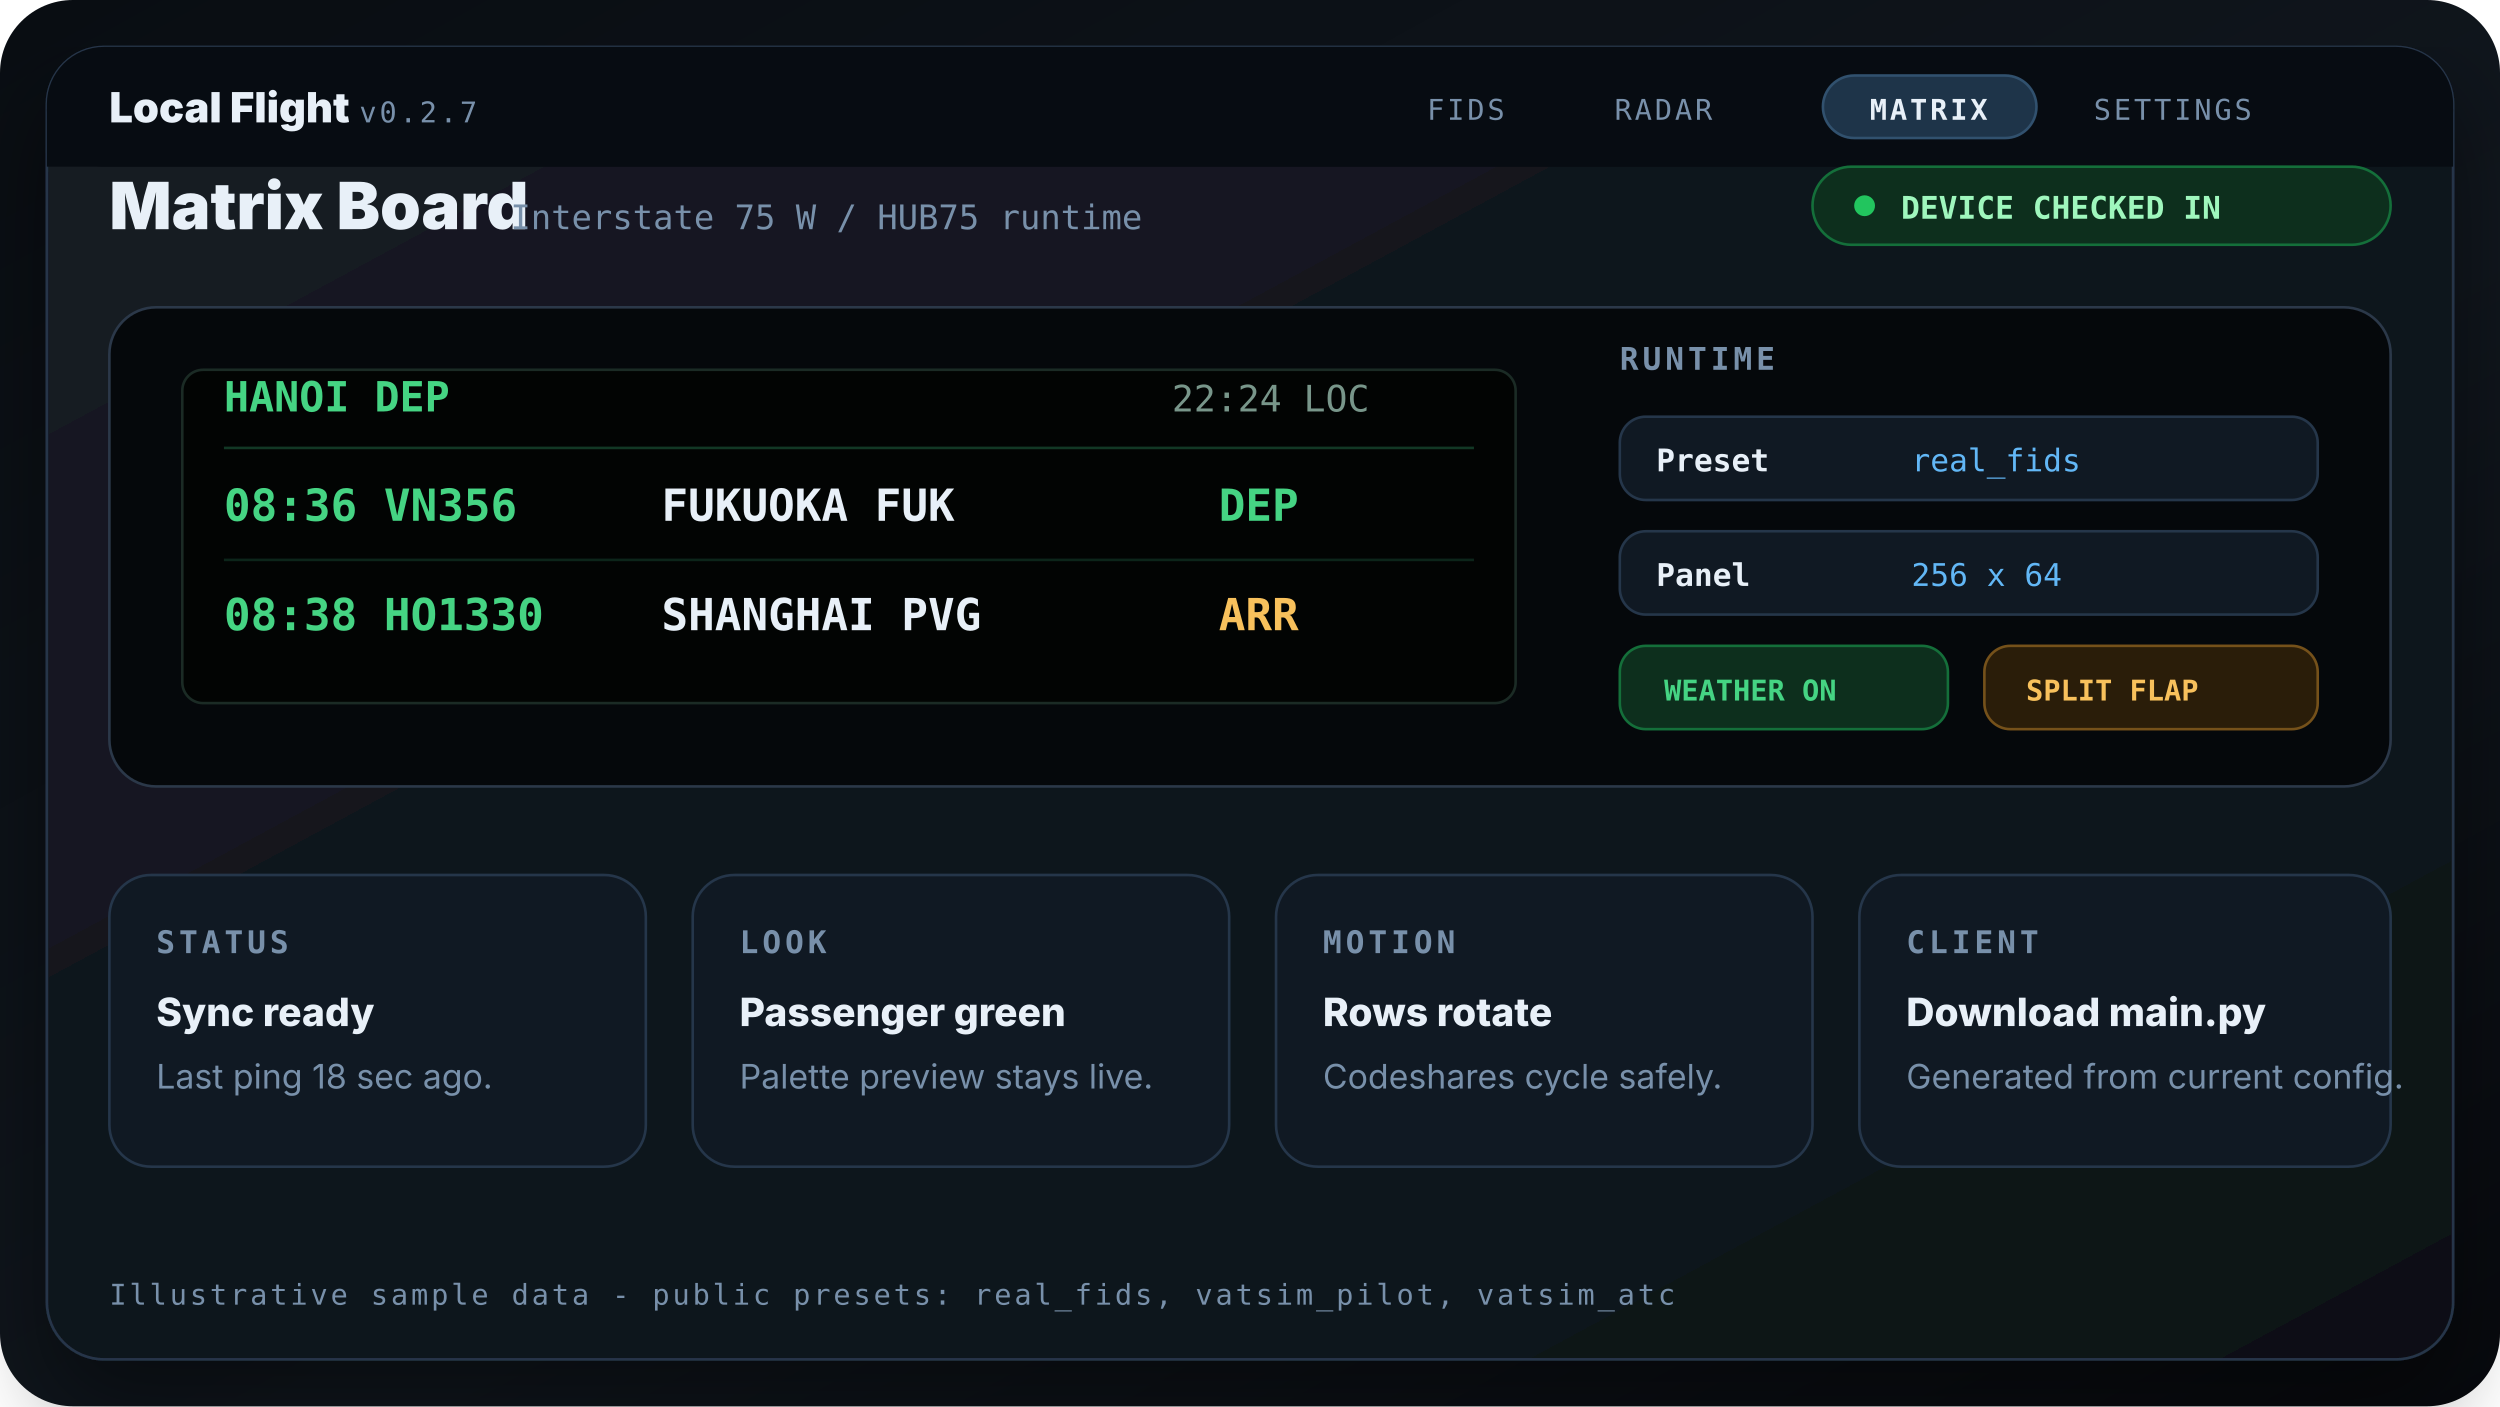
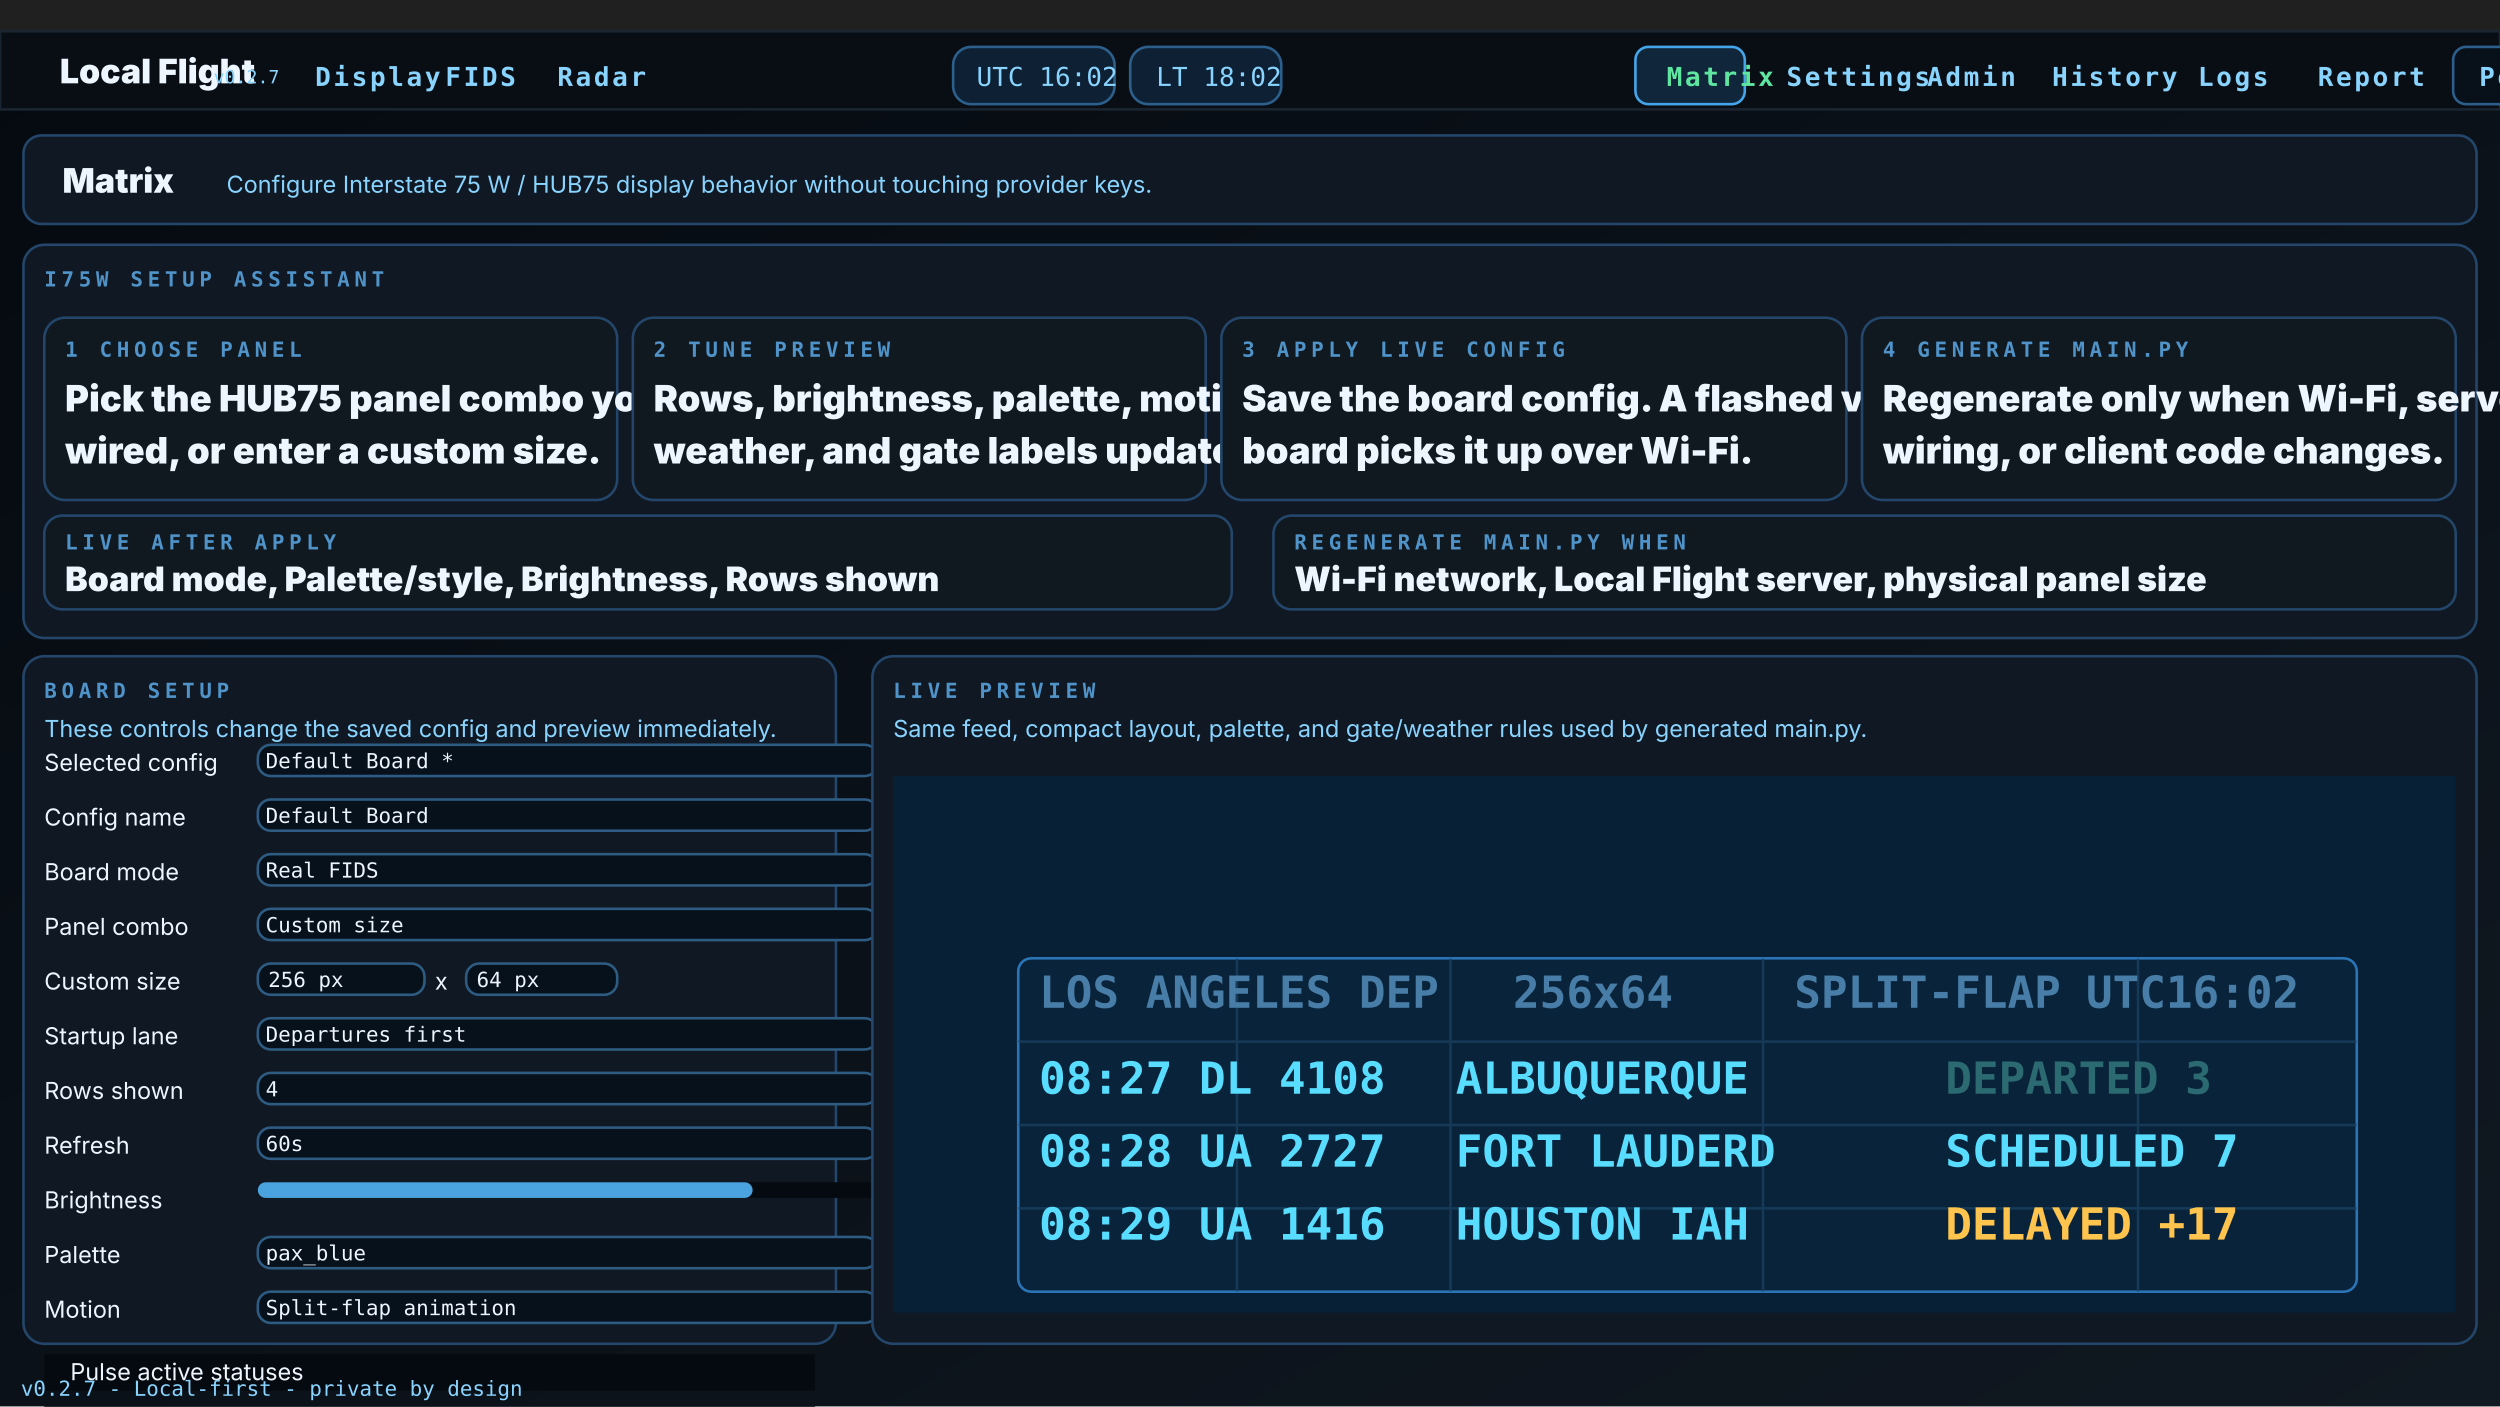
<svg xmlns="http://www.w3.org/2000/svg" width="960" height="540" viewBox="0 0 960 540" role="img" aria-labelledby="title desc">
  <defs>
    <linearGradient id="bg" x1="0" y1="0" x2="1" y2="1">
-       <stop offset="0" stop-color="#090d12" />
-       <stop offset="0.58" stop-color="#10161d" />
-       <stop offset="1" stop-color="#07090d" />
+       <stop offset="0" stop-color="#050a10" />
+       <stop offset="1" stop-color="#101821" />
    </linearGradient>
-     <linearGradient id="panel" x1="0" y1="0" x2="1" y2="1">
-       <stop offset="0" stop-color="#141b24" />
-       <stop offset="1" stop-color="#0d1117" />
-     </linearGradient>
-     <filter id="shadow" x="-20%" y="-20%" width="140%" height="140%">
-       <feDropShadow dx="0" dy="18" stdDeviation="18" flood-color="#000000" flood-opacity="0.45" />
-     </filter>
    <style>
+       .sans { font-family: Inter, Segoe UI, Helvetica, Arial, sans-serif; }
      .mono { font-family: ui-monospace, SFMono-Regular, Menlo, Consolas, monospace; }
-       .sans { font-family: Inter, Segoe UI, Helvetica, Arial, sans-serif; }
-       .text { fill: #e8f0f8; }
-       .muted { fill: #7890aa; }
-       .green { fill: #45d483; }
-       .amber { fill: #f8c15c; }
-       .blue { fill: #62b7f6; }
-       .tiny { font-size: 11px; letter-spacing: 1.1px; }
-       .label { fill: #7890aa; font-size: 12px; font-weight: 900; letter-spacing: 1.5px; }
+       .text { fill: #edf5ff; }
+       .soft { fill: #89d4ff; }
+       .muted { fill: #6f88a2; }
+       .dim { fill: #445a72; }
+       .cyan { fill: #58dcff; }
+       .amber { fill: #ffc44d; }
+       .tiny { font-size: 8px; letter-spacing: 1.1px; }
+       .label { font-size: 10px; font-weight: 800; letter-spacing: 1px; }
+       .kicker { fill: #4f93c8; font-size: 8px; letter-spacing: 1.8px; font-weight: 900; }
    </style>
  </defs>
-   <rect width="960" height="540" rx="28" fill="url(#bg)" />
-   <rect x="18" y="18" width="924" height="504" rx="22" fill="url(#panel)" stroke="#27364a" filter="url(#shadow)" />
-   <rect x="18" y="18" width="924" height="46" rx="22" fill="#070c12" />
-   <rect x="18" y="42" width="924" height="22" fill="#070c12" />
-   <text x="42" y="47" class="sans text" font-size="16" font-weight="900">Local Flight</text>
-   <text x="138" y="47" class="mono muted tiny">v0.2.7</text>
-   <text x="548" y="46" class="mono muted tiny">FIDS</text>
-   <text x="620" y="46" class="mono muted tiny">RADAR</text>
-   <rect x="700" y="29" width="82" height="24" rx="12" fill="#1e3449" stroke="#31516e" />
-   <text x="718" y="46" class="mono text tiny" font-weight="900">MATRIX</text>
-   <text x="804" y="46" class="mono muted tiny">SETTINGS</text>
-   <g transform="translate(42 88)">
-     <text x="0" y="0" class="sans text" font-size="25" font-weight="900">Matrix Board</text>
-     <text x="154" y="0" class="mono muted" font-size="13">Interstate 75 W / HUB75 runtime</text>
-     <rect x="654" y="-24" width="222" height="30" rx="15" fill="#0d2f1d" stroke="#146f3a" />
-     <circle cx="674" cy="-9" r="4" fill="#22c55e" />
-     <text x="688" y="-4" class="mono" fill="#9ff7bd" font-size="12" font-weight="900">DEVICE CHECKED IN</text>
-     <rect x="0" y="30" width="876" height="184" rx="18" fill="#05080b" stroke="#2b3849" />
-     <rect x="28" y="54" width="512" height="128" rx="8" fill="#020403" stroke="#1b2b25" />
-     <g transform="translate(44 70)">
-       <text x="0" y="0" class="mono green" font-size="16" font-weight="900">HANOI DEP</text>
-       <text x="364" y="0" class="mono" fill="#78968a" font-size="14">22:24 LOC</text>
-       <line x1="0" y1="14" x2="480" y2="14" stroke="#123825" />
-       <text x="0" y="42" class="mono green" font-size="17" font-weight="900">08:36  VN356</text>
-       <text x="168" y="42" class="mono text" font-size="17" font-weight="900">FUKUOKA FUK</text>
-       <text x="382" y="42" class="mono green" font-size="17" font-weight="900">DEP</text>
-       <line x1="0" y1="57" x2="480" y2="57" stroke="#0c251a" />
-       <text x="0" y="84" class="mono green" font-size="17" font-weight="900">08:38  HO1330</text>
-       <text x="168" y="84" class="mono text" font-size="17" font-weight="900">SHANGHAI PVG</text>
-       <text x="382" y="84" class="mono amber" font-size="17" font-weight="900">ARR</text>
+   <rect width="960" height="540" fill="#202020" />
+   <rect y="12" width="960" height="528" fill="url(#bg)" />
+   <rect y="12" width="960" height="30" fill="#090e14" stroke="#1a2531" />
+   <text x="23" y="32" class="sans text" font-size="13" font-weight="900">Local Flight</text>
+   <text x="82" y="32" class="mono soft" font-size="7">v0.2.7</text>
+   <g transform="translate(108 18)" class="mono label">
+     <text x="13" y="15" class="soft">Display</text>
+     <text x="63" y="15" class="soft">FIDS</text>
+     <text x="106" y="15" class="soft">Radar</text>
+   </g>
+   <g transform="translate(366 18)">
+     <rect x="0" y="0" width="62" height="22" rx="7" fill="#0d2034" stroke="#2d5f8c" />
+     <text x="9" y="15" class="mono soft" font-size="10">UTC 16:02</text>
+     <rect x="68" y="0" width="58" height="22" rx="7" fill="#0d2034" stroke="#2d5f8c" />
+     <text x="78" y="15" class="mono soft" font-size="10">LT 18:02</text>
+   </g>
+   <g transform="translate(628 18)" class="mono label">
+     <rect x="0" y="0" width="42" height="22" rx="5" fill="#10263b" stroke="#45a5ea" />
+     <text x="12" y="15" fill="#5ee5a0">Matrix</text>
+     <text x="58" y="15" class="soft">Settings</text>
+     <text x="112" y="15" class="soft">Admin</text>
+     <text x="160" y="15" class="soft">History</text>
+     <text x="216" y="15" class="soft">Logs</text>
+     <text x="262" y="15" class="soft">Report</text>
+     <rect x="314" y="0" width="36" height="22" rx="5" fill="#08111a" stroke="#2d5f8c" />
+     <text x="324" y="15" class="soft">Power</text>
+   </g>
+   <g transform="translate(9 52)">
+     <rect width="942" height="34" rx="7" fill="#0f1823" stroke="#23466a" />
+     <text x="15" y="22" class="sans text" font-size="13" font-weight="900">Matrix</text>
+     <text x="78" y="22" class="sans soft" font-size="9">Configure Interstate 75 W / HUB75 display behavior without touching provider keys.</text>
+   </g>
+   <g transform="translate(9 94)">
+     <rect width="942" height="151" rx="8" fill="#0f1823" stroke="#23466a" />
+     <text x="8" y="16" class="mono kicker">I75W SETUP ASSISTANT</text>
+     <g transform="translate(8 28)">
+       <rect x="0" y="0" width="220" height="70" rx="8" fill="#101820" stroke="#23466a" />
+       <text x="8" y="15" class="mono kicker">1 CHOOSE PANEL</text>
+       <text x="8" y="36" class="sans text" font-size="14" font-weight="900">Pick the HUB75 panel combo you</text>
+       <text x="8" y="56" class="sans text" font-size="14" font-weight="900">wired, or enter a custom size.</text>
+       <rect x="226" y="0" width="220" height="70" rx="8" fill="#101820" stroke="#23466a" />
+       <text x="234" y="15" class="mono kicker">2 TUNE PREVIEW</text>
+       <text x="234" y="36" class="sans text" font-size="14" font-weight="900">Rows, brightness, palette, motion,</text>
+       <text x="234" y="56" class="sans text" font-size="14" font-weight="900">weather, and gate labels update.</text>
+       <rect x="452" y="0" width="240" height="70" rx="8" fill="#101820" stroke="#23466a" />
+       <text x="460" y="15" class="mono kicker">3 APPLY LIVE CONFIG</text>
+       <text x="460" y="36" class="sans text" font-size="14" font-weight="900">Save the board config. A flashed v2</text>
+       <text x="460" y="56" class="sans text" font-size="14" font-weight="900">board picks it up over Wi-Fi.</text>
+       <rect x="698" y="0" width="228" height="70" rx="8" fill="#101820" stroke="#23466a" />
+       <text x="706" y="15" class="mono kicker">4 GENERATE MAIN.PY</text>
+       <text x="706" y="36" class="sans text" font-size="14" font-weight="900">Regenerate only when Wi-Fi, server,</text>
+       <text x="706" y="56" class="sans text" font-size="14" font-weight="900">wiring, or client code changes.</text>
    </g>
-     <g transform="translate(580 54)">
-       <text x="0" y="0" class="mono label">RUNTIME</text>
-       <rect x="0" y="18" width="268" height="32" rx="10" fill="#101923" stroke="#25364a" />
-       <text x="14" y="39" class="mono text" font-size="12" font-weight="900">Preset</text>
-       <text x="112" y="39" class="mono blue" font-size="12">real_fids</text>
-       <rect x="0" y="62" width="268" height="32" rx="10" fill="#101923" stroke="#25364a" />
-       <text x="14" y="83" class="mono text" font-size="12" font-weight="900">Panel</text>
-       <text x="112" y="83" class="mono blue" font-size="12">256 x 64</text>
-       <rect x="0" y="106" width="126" height="32" rx="10" fill="#0d2f1d" stroke="#146f3a" />
-       <text x="17" y="127" class="mono green" font-size="11" font-weight="900">WEATHER ON</text>
-       <rect x="140" y="106" width="128" height="32" rx="10" fill="#2a1d09" stroke="#75511a" />
-       <text x="156" y="127" class="mono amber" font-size="11" font-weight="900">SPLIT FLAP</text>
-     </g>
-     <g transform="translate(0 248)">
-       <rect x="0" y="0" width="206" height="112" rx="16" fill="#101923" stroke="#25364a" />
-       <text x="18" y="30" class="mono label">STATUS</text>
-       <text x="18" y="58" class="sans text" font-size="15" font-weight="800">Sync ready</text>
-       <text x="18" y="82" class="sans muted" font-size="13">Last ping 18 sec ago.</text>
-       <rect x="224" y="0" width="206" height="112" rx="16" fill="#101923" stroke="#25364a" />
-       <text x="242" y="30" class="mono label">LOOK</text>
-       <text x="242" y="58" class="sans text" font-size="15" font-weight="800">Passenger green</text>
-       <text x="242" y="82" class="sans muted" font-size="13">Palette preview stays live.</text>
-       <rect x="448" y="0" width="206" height="112" rx="16" fill="#101923" stroke="#25364a" />
-       <text x="466" y="30" class="mono label">MOTION</text>
-       <text x="466" y="58" class="sans text" font-size="15" font-weight="800">Rows rotate</text>
-       <text x="466" y="82" class="sans muted" font-size="13">Codeshares cycle safely.</text>
-       <rect x="672" y="0" width="204" height="112" rx="16" fill="#101923" stroke="#25364a" />
-       <text x="690" y="30" class="mono label">CLIENT</text>
-       <text x="690" y="58" class="sans text" font-size="15" font-weight="800">Download main.py</text>
-       <text x="690" y="82" class="sans muted" font-size="13">Generated from current config.</text>
+     <g transform="translate(8 104)">
+       <rect x="0" y="0" width="456" height="36" rx="7" fill="#101820" stroke="#23466a" />
+       <text x="8" y="13" class="mono kicker">LIVE AFTER APPLY</text>
+       <text x="8" y="29" class="sans text" font-size="13" font-weight="900">Board mode, Palette/style, Brightness, Rows shown</text>
+       <rect x="472" y="0" width="454" height="36" rx="7" fill="#101820" stroke="#23466a" />
+       <text x="480" y="13" class="mono kicker">REGENERATE MAIN.PY WHEN</text>
+       <text x="480" y="29" class="sans text" font-size="13" font-weight="900">Wi-Fi network, Local Flight server, physical panel size</text>
    </g>
  </g>
-   <text x="42" y="501" class="mono muted tiny">Illustrative sample data - public presets: real_fids, vatsim_pilot, vatsim_atc</text>
+   <g transform="translate(9 252)">
+     <rect x="0" y="0" width="312" height="264" rx="8" fill="#0f1823" stroke="#23466a" />
+     <text x="8" y="16" class="mono kicker">BOARD SETUP</text>
+     <text x="8" y="31" class="sans soft" font-size="9">These controls change the saved config and preview immediately.</text>
+     <g transform="translate(8 44)" class="sans" font-size="9">
+       <text x="0" y="0" class="text">Selected config</text>
+       <rect x="82" y="-10" width="238" height="12" rx="5" fill="#07111b" stroke="#2e5b82" />
+       <text x="85" y="-1" class="mono text" font-size="8">Default Board *</text>
+       <text x="0" y="21" class="text">Config name</text>
+       <rect x="82" y="11" width="238" height="12" rx="5" fill="#07111b" stroke="#2e5b82" />
+       <text x="85" y="20" class="mono text" font-size="8">Default Board</text>
+       <text x="0" y="42" class="text">Board mode</text>
+       <rect x="82" y="32" width="238" height="12" rx="5" fill="#07111b" stroke="#2e5b82" />
+       <text x="85" y="41" class="mono text" font-size="8">Real FIDS</text>
+       <text x="0" y="63" class="text">Panel combo</text>
+       <rect x="82" y="53" width="238" height="12" rx="5" fill="#07111b" stroke="#2e5b82" />
+       <text x="85" y="62" class="mono text" font-size="8">Custom size</text>
+       <text x="0" y="84" class="text">Custom size</text>
+       <rect x="82" y="74" width="64" height="12" rx="5" fill="#07111b" stroke="#2e5b82" />
+       <text x="86" y="83" class="mono text" font-size="8">256 px</text>
+       <text x="150" y="84" class="text">x</text>
+       <rect x="162" y="74" width="58" height="12" rx="5" fill="#07111b" stroke="#2e5b82" />
+       <text x="166" y="83" class="mono text" font-size="8">64 px</text>
+       <text x="0" y="105" class="text">Startup lane</text>
+       <rect x="82" y="95" width="238" height="12" rx="5" fill="#07111b" stroke="#2e5b82" />
+       <text x="85" y="104" class="mono text" font-size="8">Departures first</text>
+       <text x="0" y="126" class="text">Rows shown</text>
+       <rect x="82" y="116" width="238" height="12" rx="5" fill="#07111b" stroke="#2e5b82" />
+       <text x="85" y="125" class="mono text" font-size="8">4</text>
+       <text x="0" y="147" class="text">Refresh</text>
+       <rect x="82" y="137" width="238" height="12" rx="5" fill="#07111b" stroke="#2e5b82" />
+       <text x="85" y="146" class="mono text" font-size="8">60s</text>
+       <text x="0" y="168" class="text">Brightness</text>
+       <rect x="82" y="158" width="238" height="6" rx="3" fill="#050a10" />
+       <rect x="82" y="158" width="190" height="6" rx="3" fill="#4aa3df" />
+       <text x="0" y="189" class="text">Palette</text>
+       <rect x="82" y="179" width="238" height="12" rx="5" fill="#07111b" stroke="#2e5b82" />
+       <text x="85" y="188" class="mono text" font-size="8">pax_blue</text>
+       <text x="0" y="210" class="text">Motion</text>
+       <rect x="82" y="200" width="238" height="12" rx="5" fill="#07111b" stroke="#2e5b82" />
+       <text x="85" y="209" class="mono text" font-size="8">Split-flap animation</text>
+       <rect x="0" y="224" width="296" height="14" fill="#050a10" />
+       <text x="10" y="234" class="text">Pulse active statuses</text>
+       <rect x="0" y="244" width="296" height="14" fill="#050a10" />
+       <text x="10" y="254" class="text">Weather strip/page + Gate/stand info</text>
+     </g>
+     <rect x="326" y="0" width="616" height="264" rx="8" fill="#0f1823" stroke="#23466a" />
+     <text x="334" y="16" class="mono kicker">LIVE PREVIEW</text>
+     <text x="334" y="31" class="sans soft" font-size="9">Same feed, compact layout, palette, and gate/weather rules used by generated main.py.</text>
+     <rect x="334" y="46" width="600" height="206" fill="#082035" />
+     <g transform="translate(382 116)">
+       <rect width="514" height="128" rx="5" fill="#09233a" stroke="#2b75b7" />
+       <path d="M0 32 H514 M0 64 H514 M0 96 H514 M84 0 V128 M166 0 V128 M286 0 V128 M430 0 V128" stroke="#1b4567" opacity="0.65" />
+       <text x="8" y="19" class="mono" fill="#477da7" font-size="17" font-weight="900">LOS ANGELES DEP</text>
+       <text x="190" y="19" class="mono" fill="#477da7" font-size="17" font-weight="900">256x64</text>
+       <text x="298" y="19" class="mono" fill="#477da7" font-size="17" font-weight="900">SPLIT-FLAP</text>
+       <text x="410" y="19" class="mono" fill="#477da7" font-size="17" font-weight="900">UTC16:02</text>
+       <text x="8" y="52" class="mono cyan" font-size="17" font-weight="900">08:27 DL 4108</text>
+       <text x="168" y="52" class="mono cyan" font-size="17" font-weight="900">ALBUQUERQUE</text>
+       <text x="356" y="52" class="mono" fill="#2a6a70" font-size="17" font-weight="900">DEPARTED 3</text>
+       <text x="8" y="80" class="mono cyan" font-size="17" font-weight="900">08:28 UA 2727</text>
+       <text x="168" y="80" class="mono cyan" font-size="17" font-weight="900">FORT LAUDERD</text>
+       <text x="356" y="80" class="mono cyan" font-size="17" font-weight="900">SCHEDULED 7</text>
+       <text x="8" y="108" class="mono cyan" font-size="17" font-weight="900">08:29 UA 1416</text>
+       <text x="168" y="108" class="mono cyan" font-size="17" font-weight="900">HOUSTON IAH</text>
+       <text x="356" y="108" class="mono amber" font-size="17" font-weight="900">DELAYED +17</text>
+     </g>
+   </g>
+   <text x="8" y="536" class="mono soft" font-size="8">v0.2.7 - Local-first - private by design</text>
</svg>
